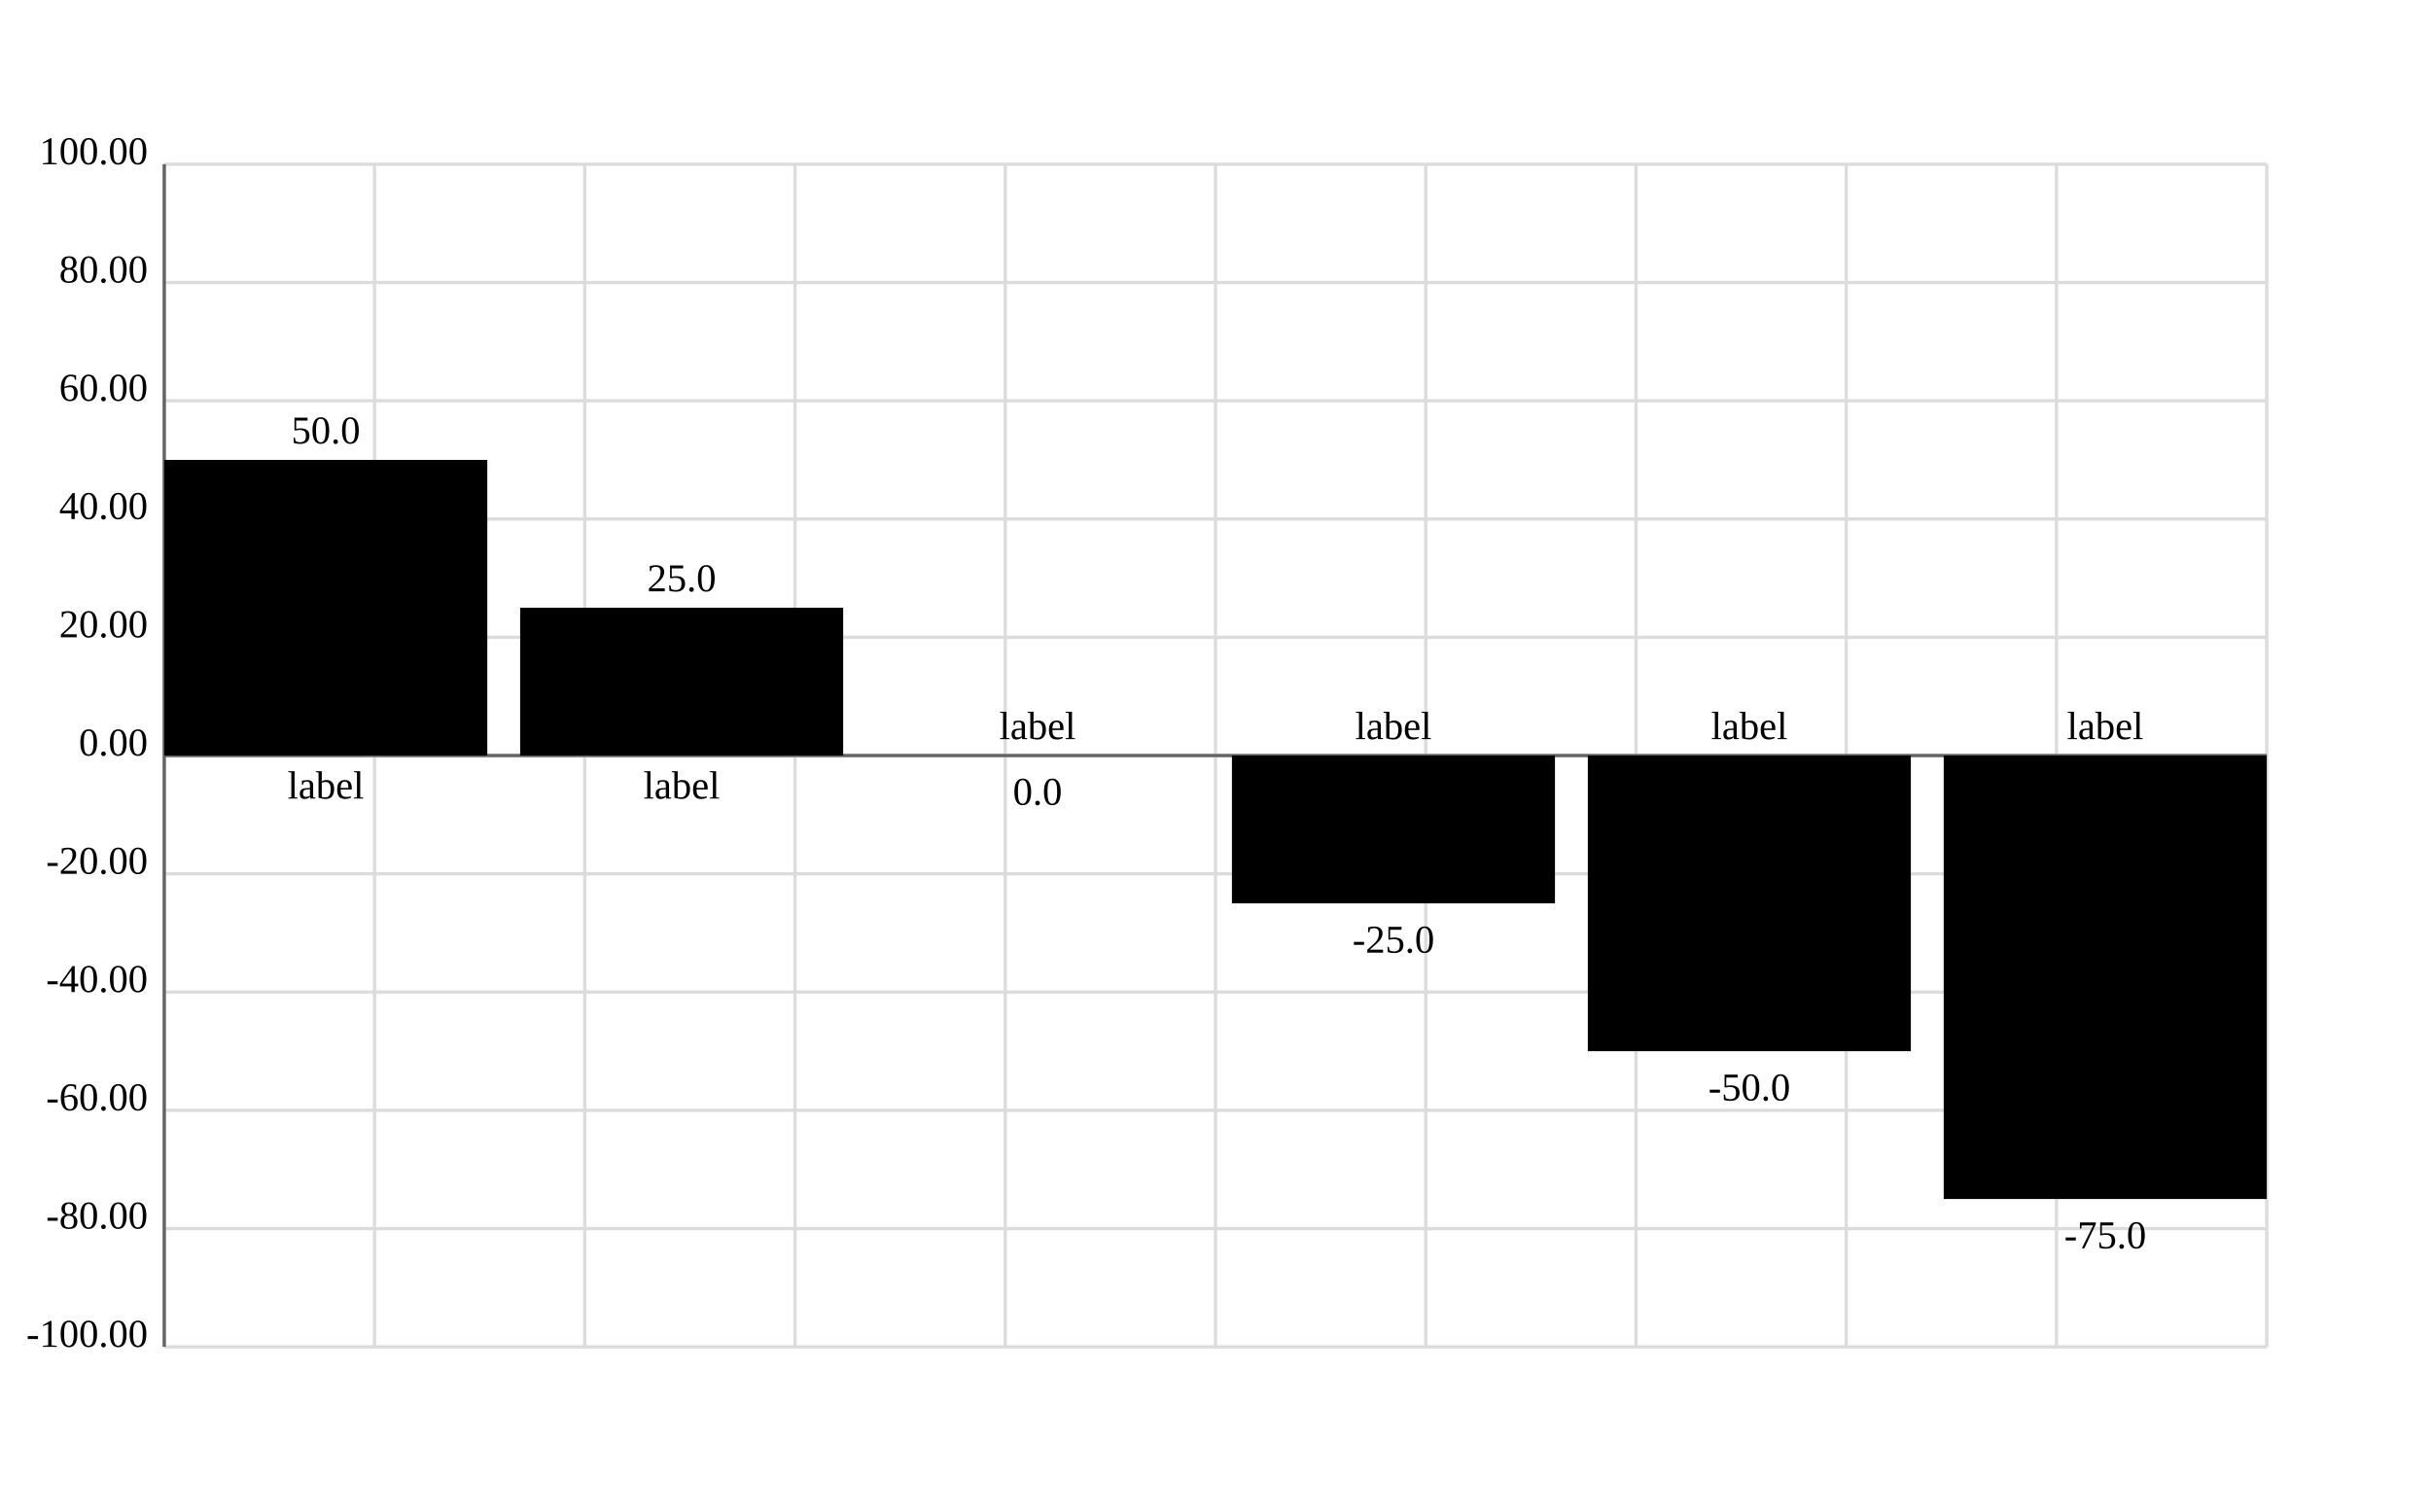
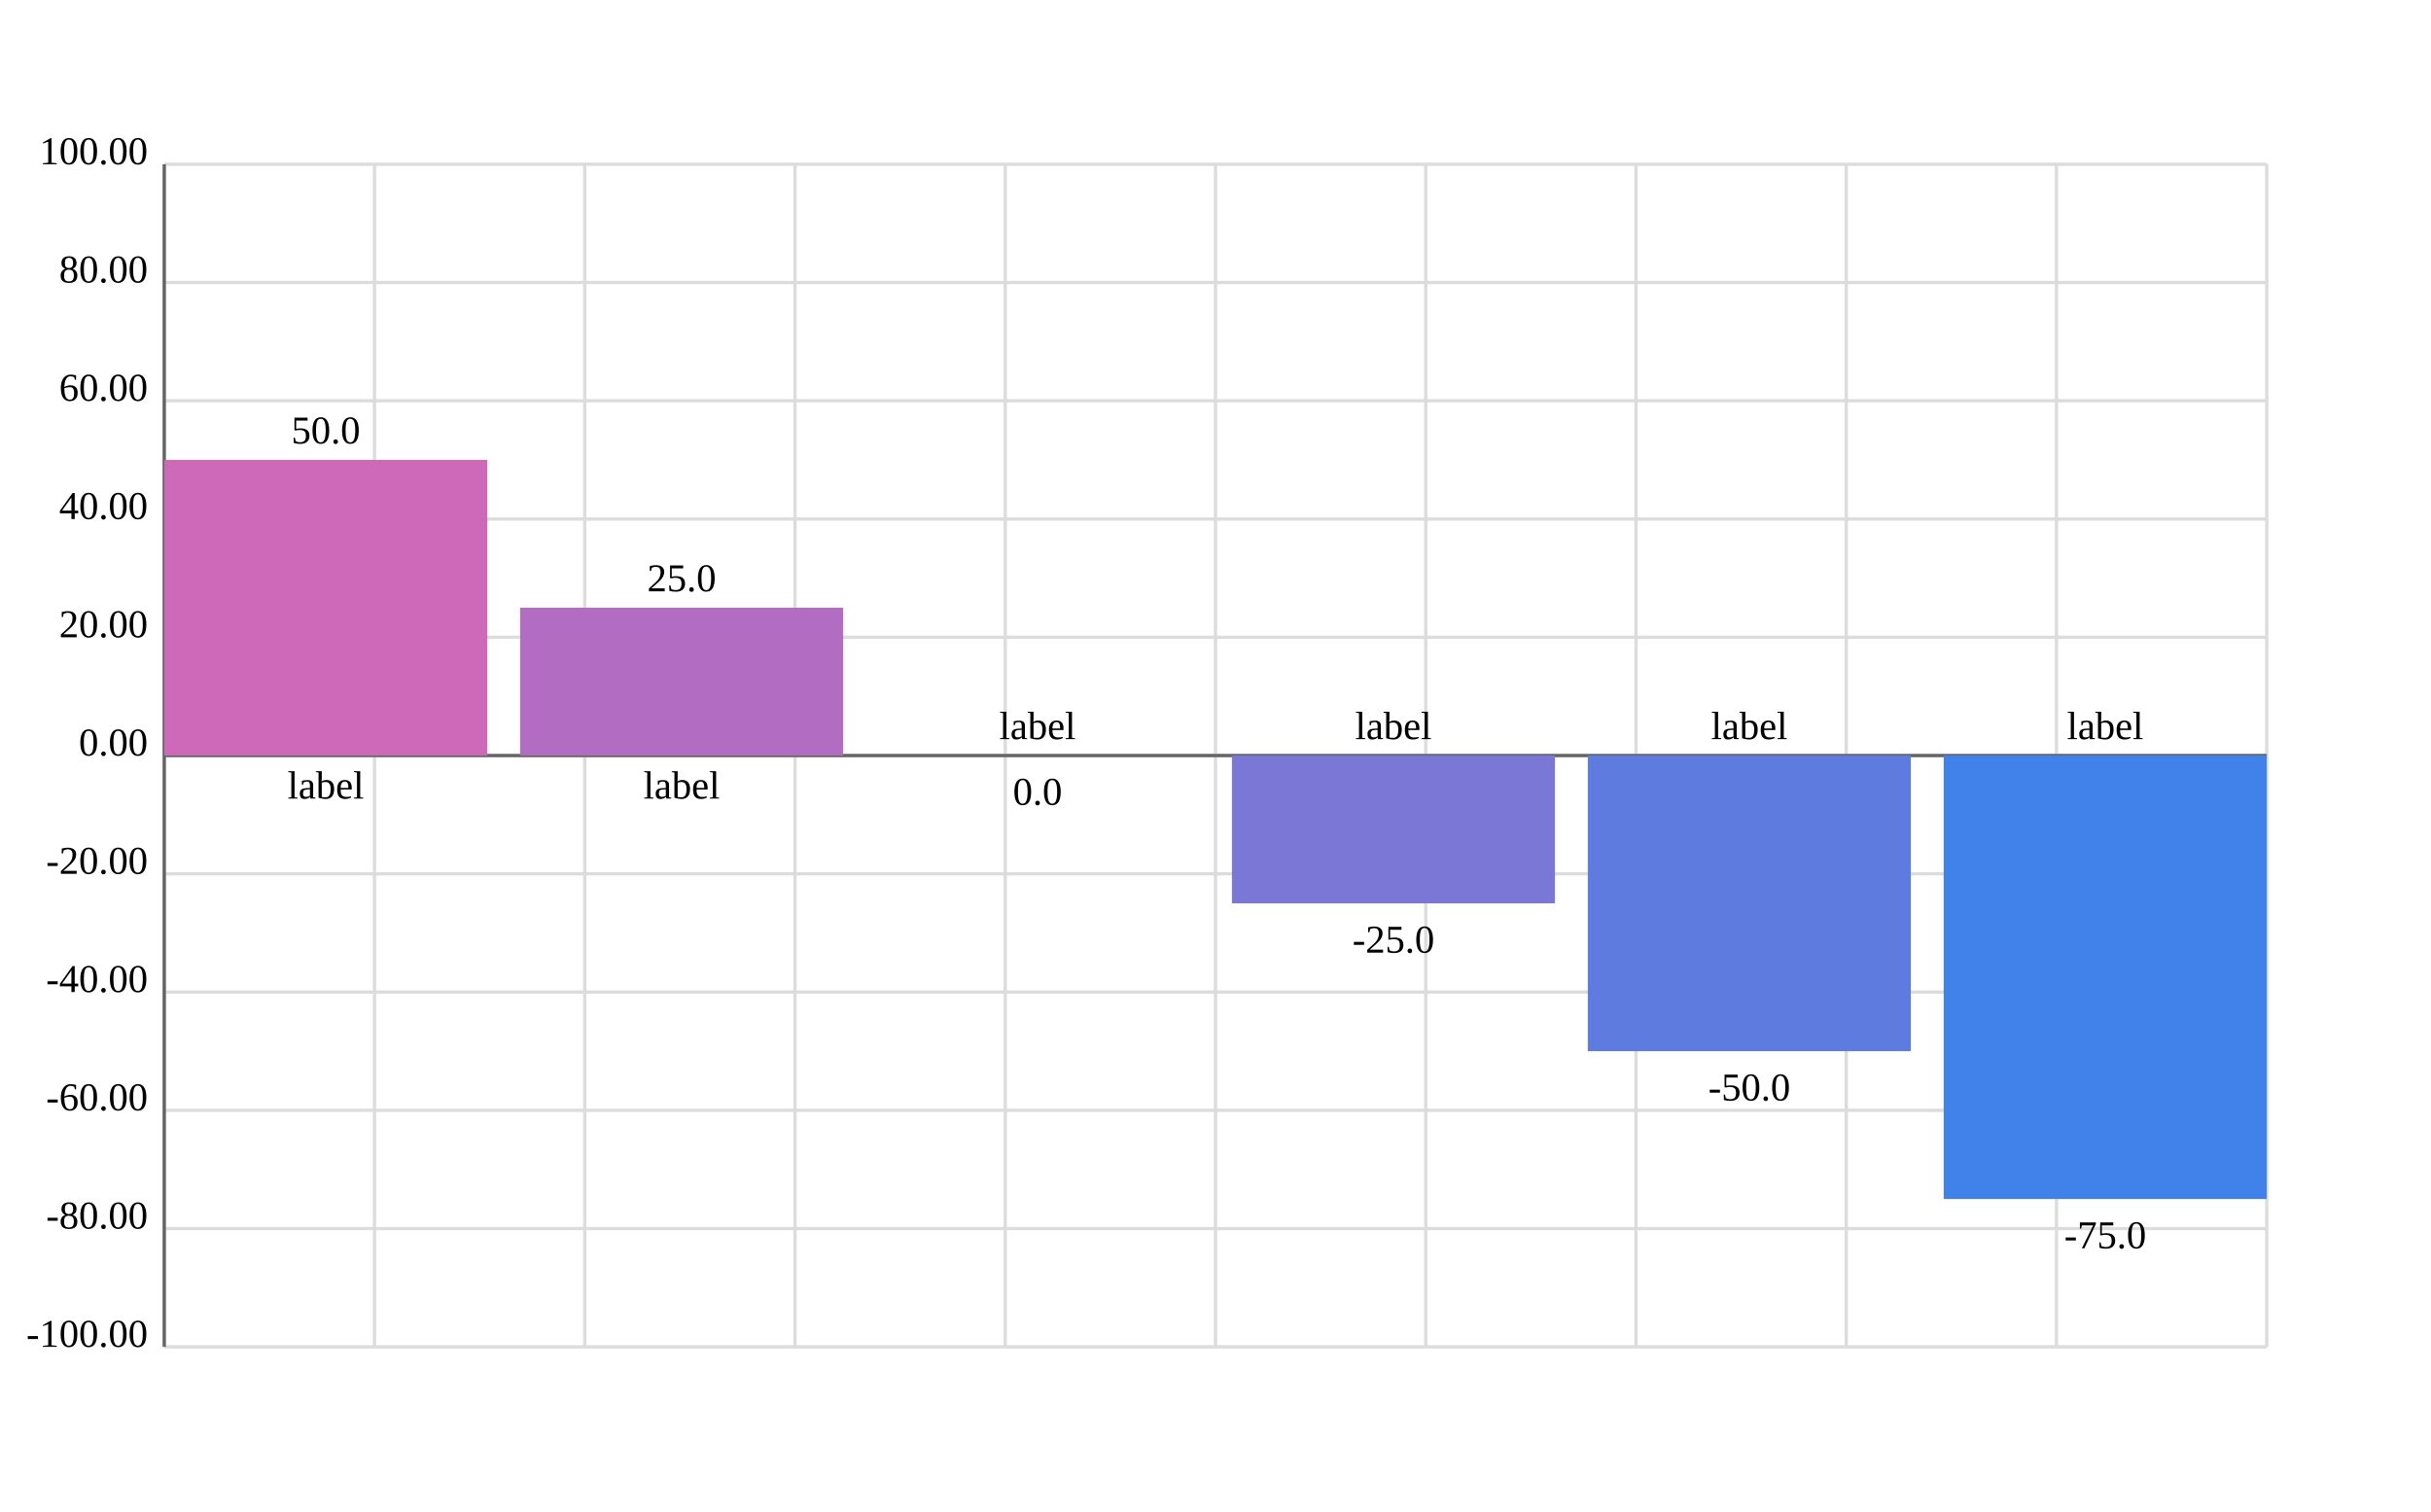
<svg xmlns="http://www.w3.org/2000/svg" version="1.1" viewBox="0 0 740 460" stroke-width="1">
  <g stroke="#dcdcdc">
    <line x1="50" y1="50" x2="50" y2="410" />
    <line x1="114" y1="50" x2="114" y2="410" />
    <line x1="178" y1="50" x2="178" y2="410" />
    <line x1="242" y1="50" x2="242" y2="410" />
    <line x1="306" y1="50" x2="306" y2="410" />
    <line x1="370" y1="50" x2="370" y2="410" />
    <line x1="434" y1="50" x2="434" y2="410" />
    <line x1="498" y1="50" x2="498" y2="410" />
    <line x1="562" y1="50" x2="562" y2="410" />
    <line x1="626" y1="50" x2="626" y2="410" />
    <line x1="690" y1="50" x2="690" y2="410" />
    <line x1="50" y1="410" x2="690" y2="410" />
    <line x1="50" y1="374" x2="690" y2="374" />
    <line x1="50" y1="338" x2="690" y2="338" />
    <line x1="50" y1="302" x2="690" y2="302" />
    <line x1="50" y1="266" x2="690" y2="266" />
    <line x1="50" y1="230" x2="690" y2="230" />
    <line x1="50" y1="194" x2="690" y2="194" />
    <line x1="50" y1="158" x2="690" y2="158" />
    <line x1="50" y1="122" x2="690" y2="122" />
    <line x1="50" y1="86" x2="690" y2="86" />
    <line x1="50" y1="50" x2="690" y2="50" />
  </g>
  <g text-anchor="end" font-size="12">
    <text x="45" y="410">  -100.00</text>
    <text x="45" y="374">   -80.00</text>
    <text x="45" y="338">   -60.00</text>
    <text x="45" y="302">   -40.00</text>
    <text x="45" y="266">   -20.00</text>
    <text x="45" y="230">     0.00</text>
    <text x="45" y="194">    20.00</text>
    <text x="45" y="158">    40.00</text>
    <text x="45" y="122">    60.00</text>
    <text x="45" y="86">    80.00</text>
    <text x="45" y="50">   100.00</text>
  </g>
  <g stroke="#646464">
    <line x1="50" y1="50" x2="50" y2="410" />
    <line x1="50" y1="230" x2="690" y2="230" />
  </g>
  <g text-anchor="middle" font-size="12">
-     <rect fill="#000000" x="50" y="140" width="98.333" height="90" />
+     <rect fill="#ce68b8" x="50" y="140" width="98.333" height="90" />
    <text x="99.167" y="135">     50.0</text>
-     <rect fill="#000000" x="158.333" y="185" width="98.333" height="45" />
+     <rect fill="#b26dc2" x="158.333" y="185" width="98.333" height="45" />
    <text x="207.5" y="180">     25.0</text>
-     <rect fill="#000000" x="266.667" y="230" width="98.333" height="-0" />
+     <rect fill="#9672cc" x="266.667" y="230" width="98.333" height="-0" />
    <text x="315.833" y="245">      0.0</text>
-     <rect fill="#000000" x="375" y="230" width="98.333" height="45" />
+     <rect fill="#7a77d6" x="375" y="230" width="98.333" height="45" />
    <text x="424.167" y="290">    -25.0</text>
-     <rect fill="#000000" x="483.333" y="230" width="98.333" height="90" />
+     <rect fill="#5e7ce0" x="483.333" y="230" width="98.333" height="90" />
    <text x="532.5" y="335">    -50.0</text>
-     <rect fill="#000000" x="591.667" y="230" width="98.333" height="135" />
+     <rect fill="#4182ea" x="591.667" y="230" width="98.333" height="135" />
    <text x="640.833" y="380">    -75.0</text>
    <g dominant-baseline="hanging">
      <text x="99.167" y="235">label</text>
      <text x="207.5" y="235">label</text>
    </g>
    <text x="315.833" y="225">label</text>
    <text x="424.167" y="225">label</text>
    <text x="532.5" y="225">label</text>
    <text x="640.833" y="225">label</text>
  </g>
</svg>
